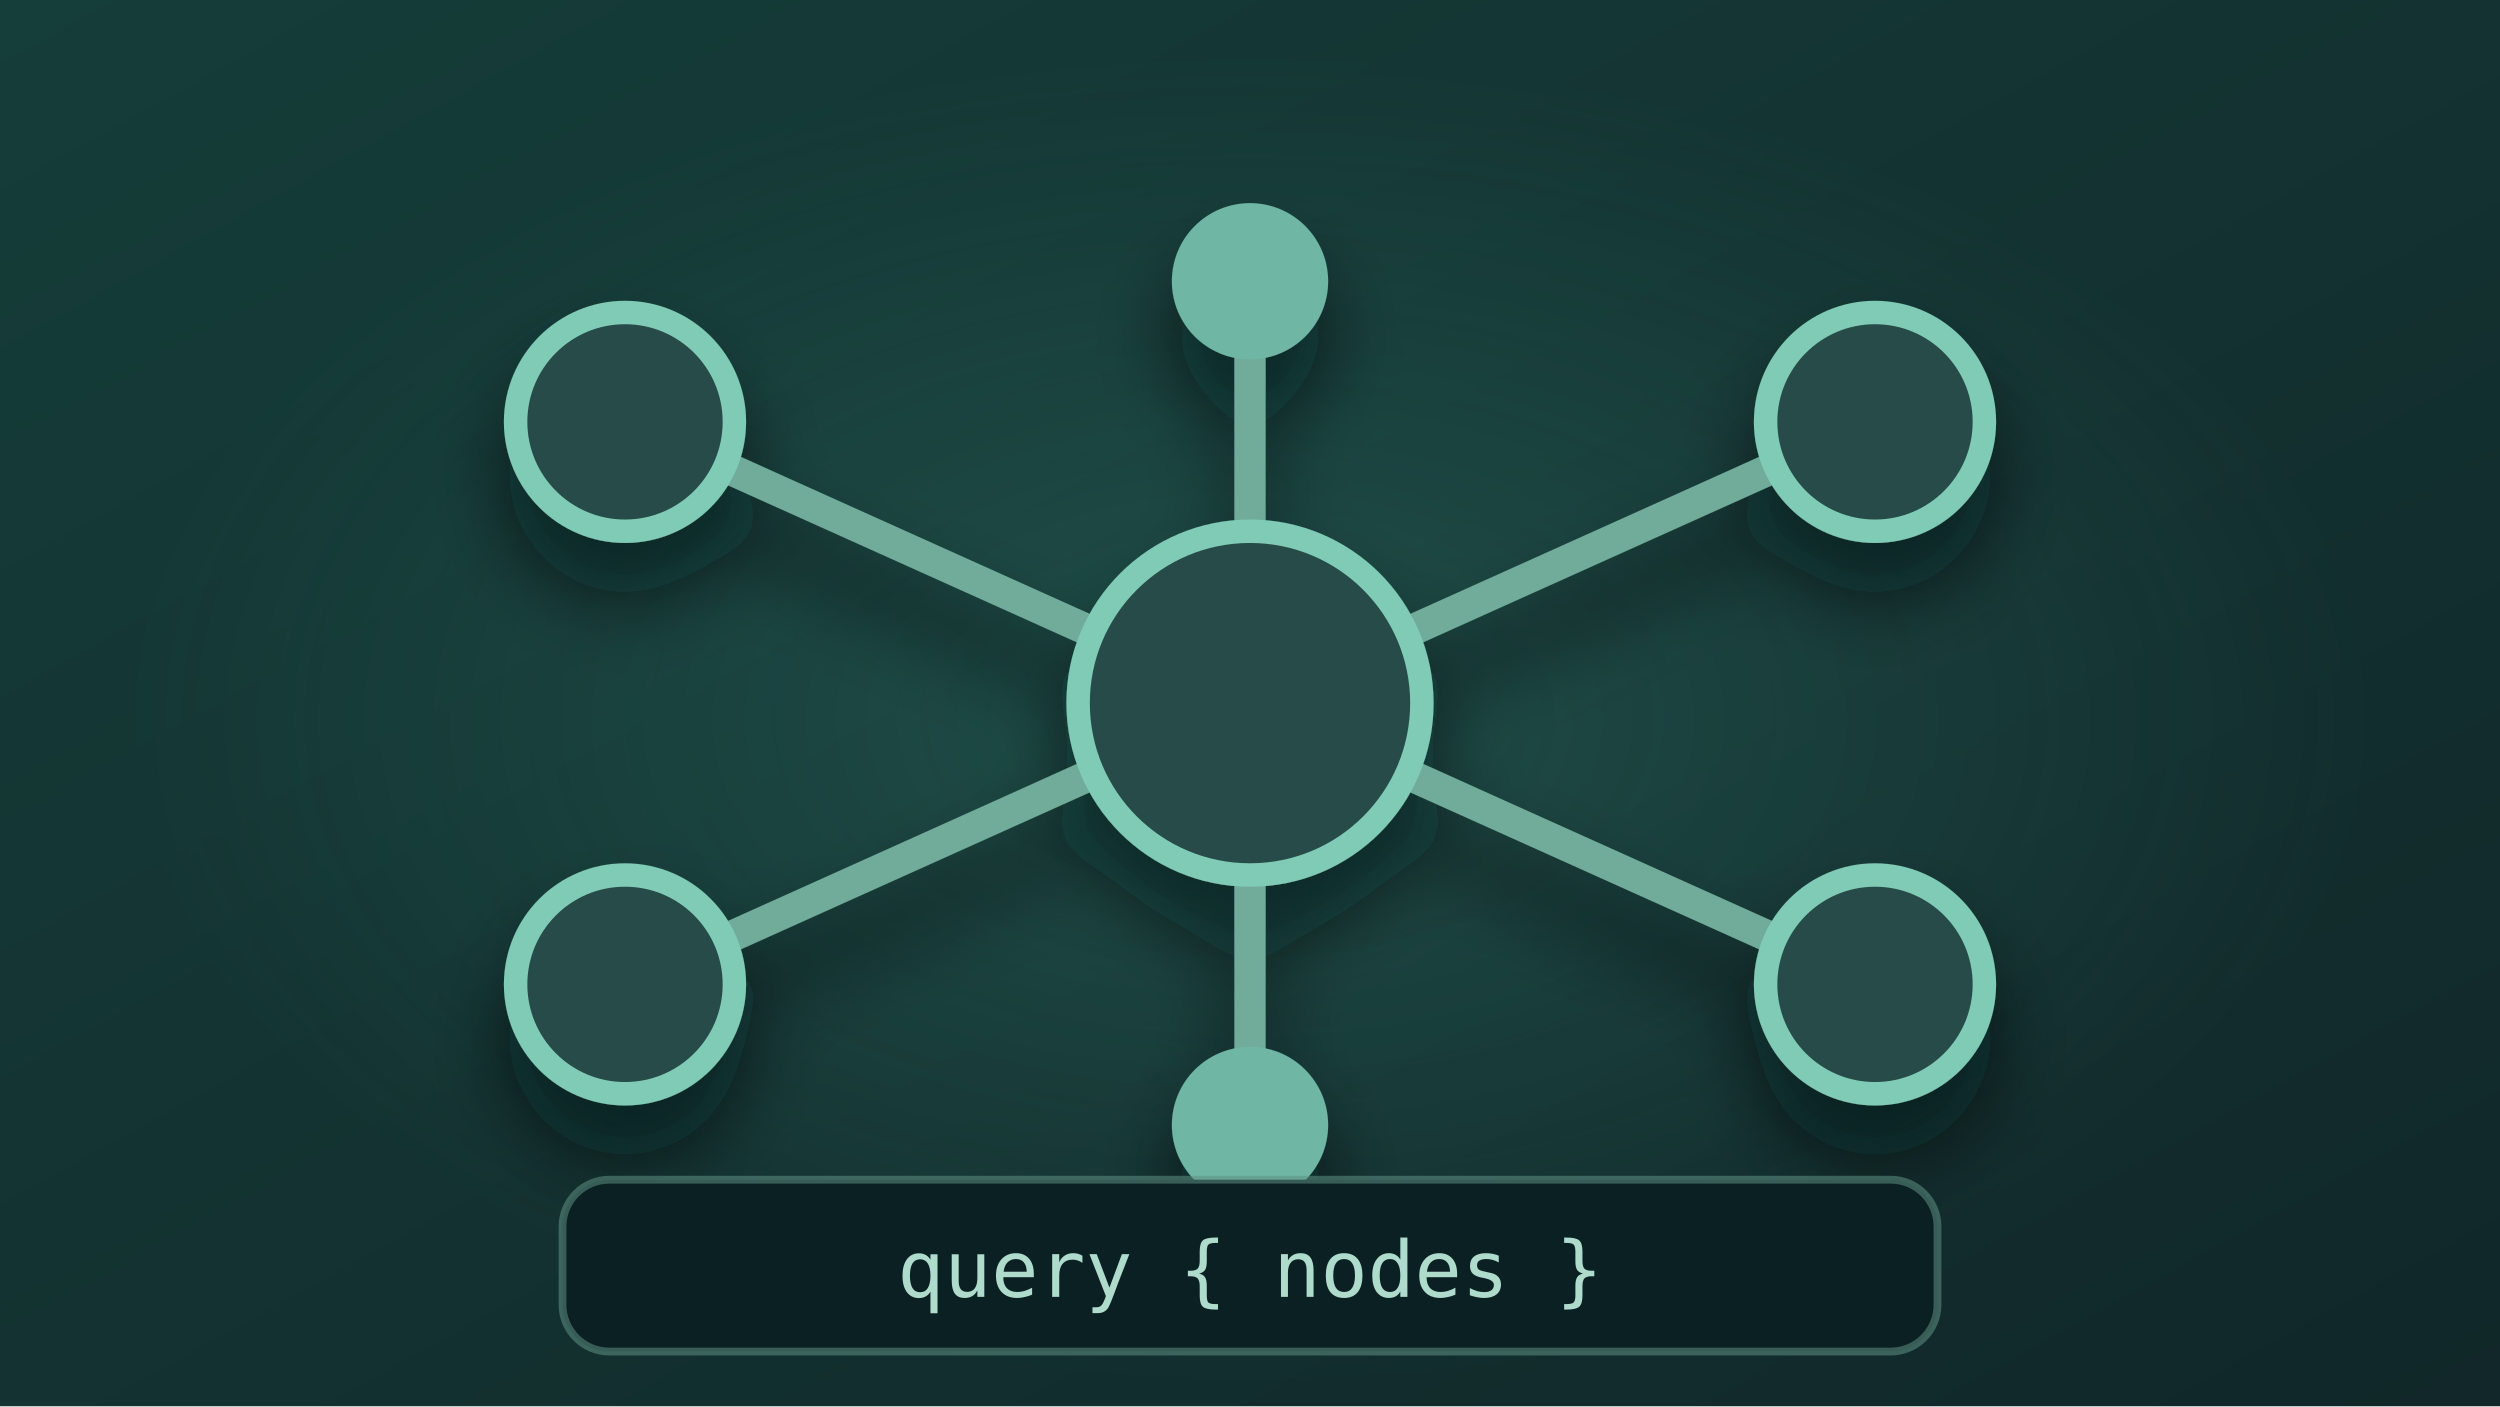
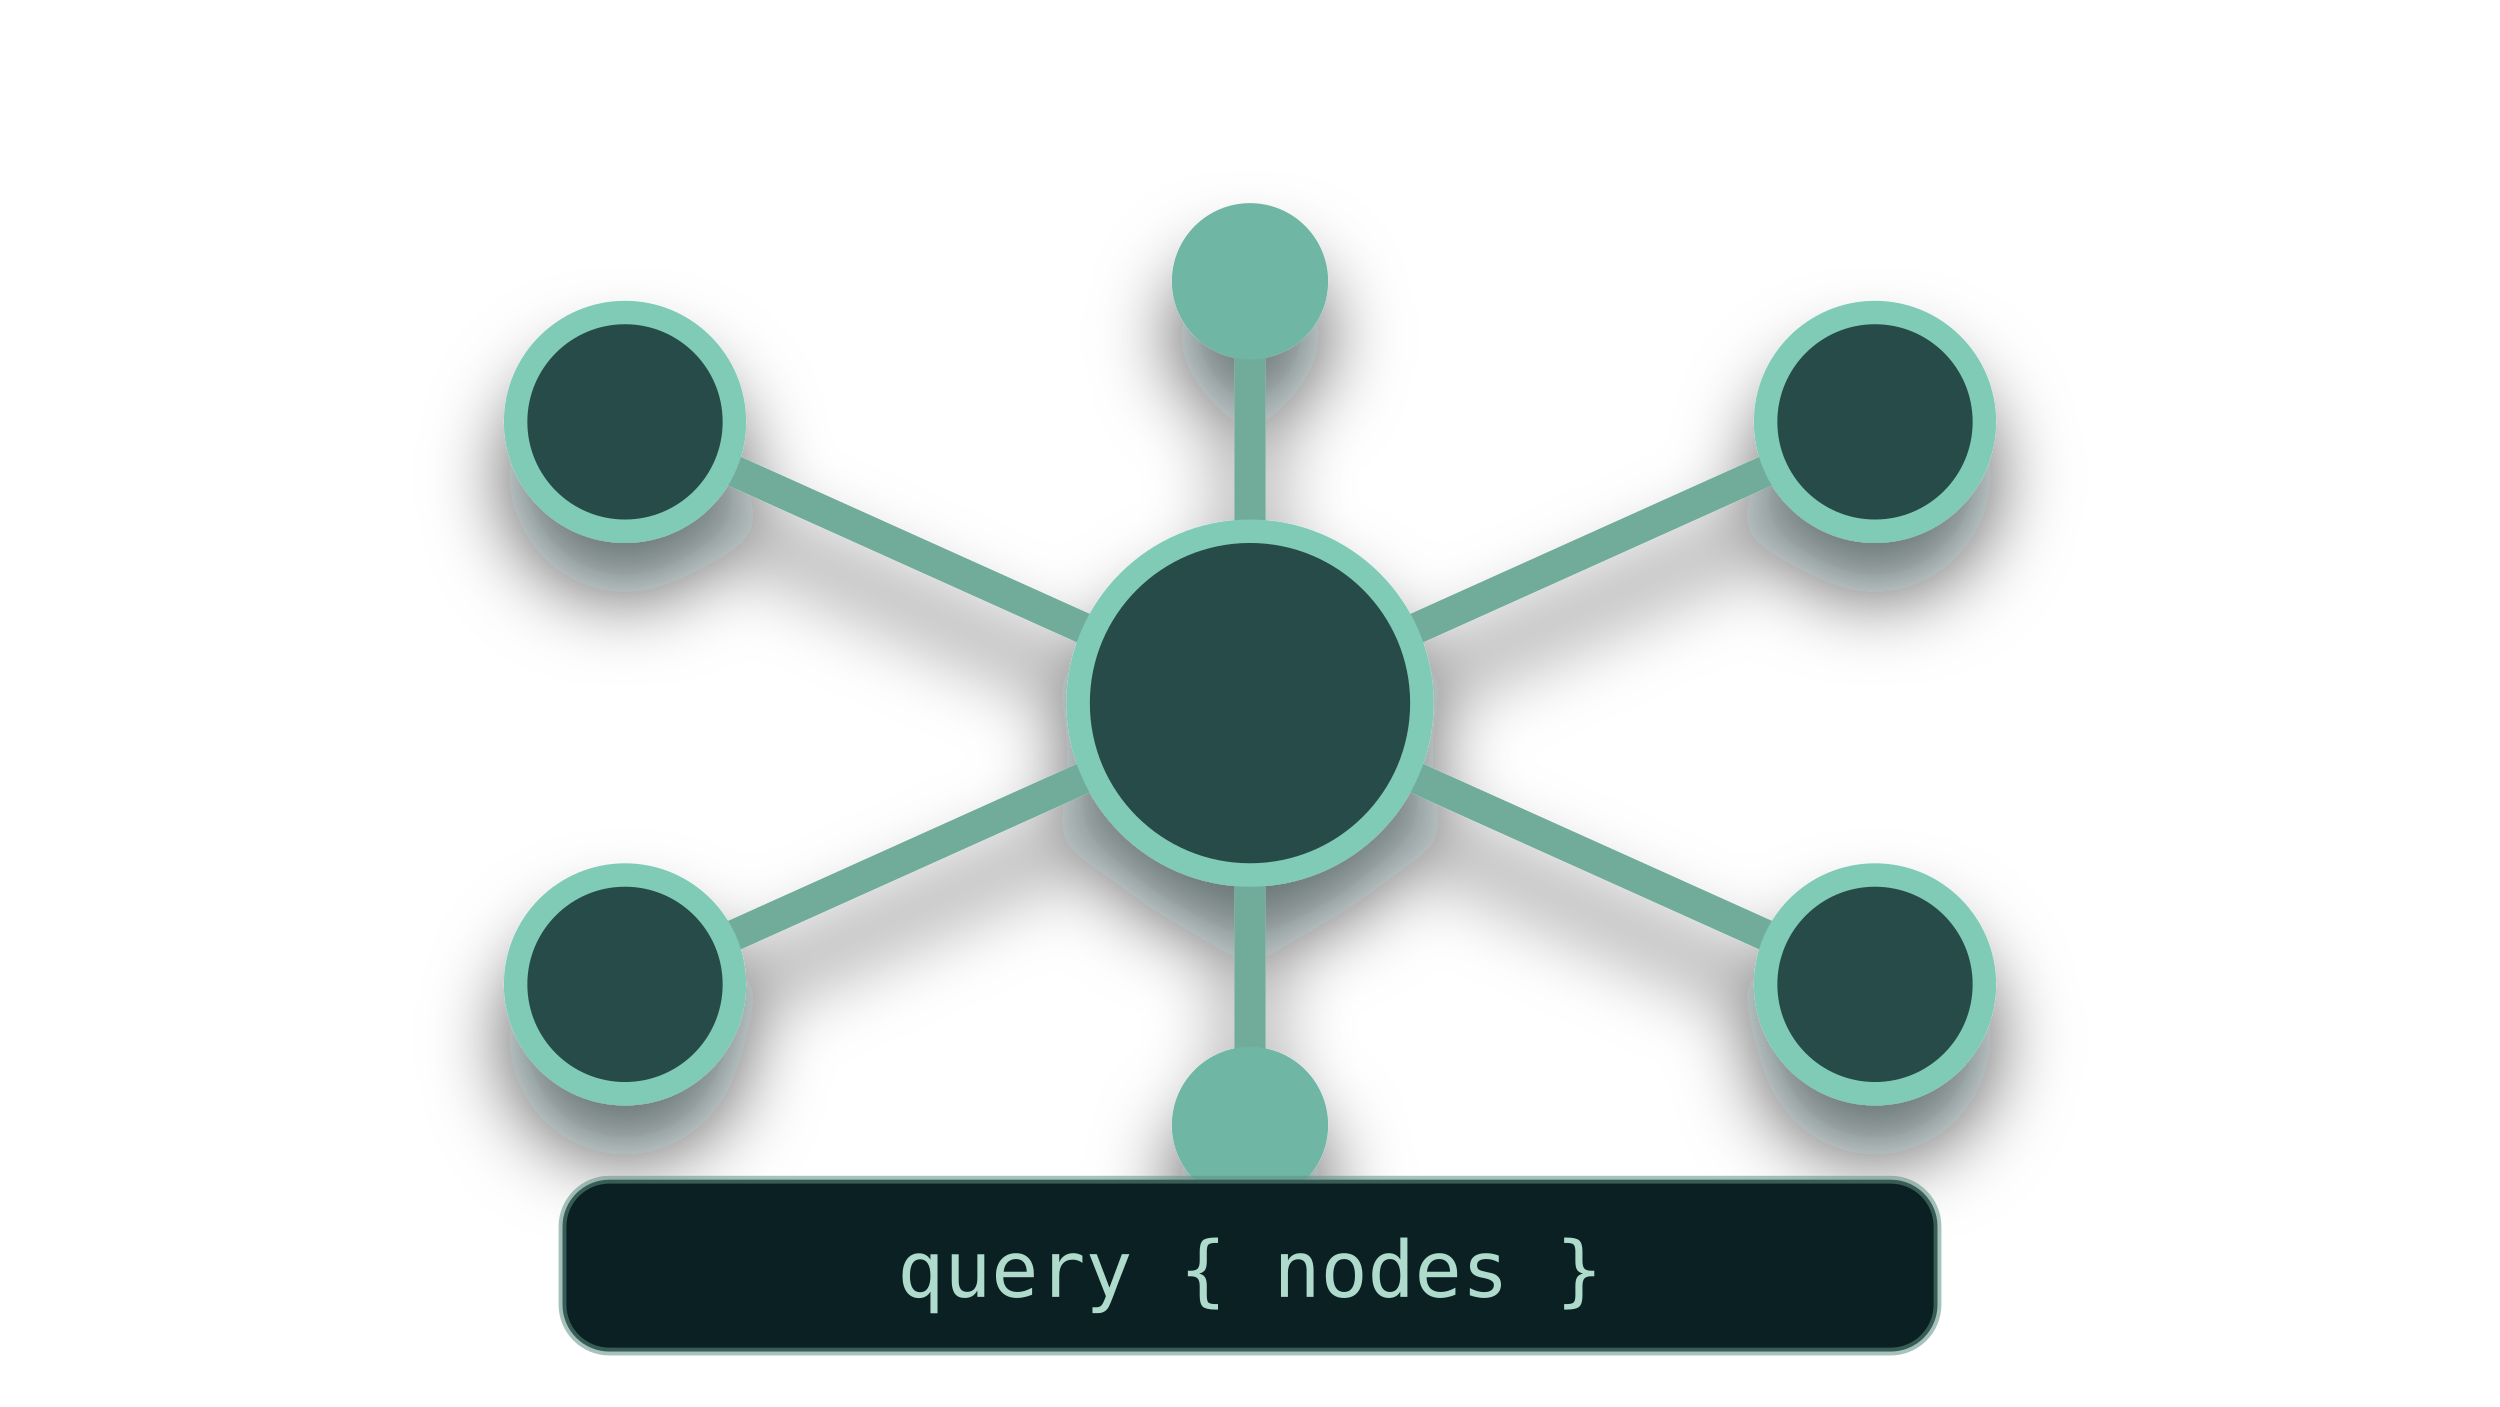
<svg xmlns="http://www.w3.org/2000/svg" viewBox="0 0 320 180" width="320" height="180">
  <defs>
    <linearGradient id="bg" x2="1" y2="1">
      <stop stop-color="#153d39" />
      <stop offset="1" stop-color="#112729" />
    </linearGradient>
    <filter id="depth" x="-35%" y="-35%" width="170%" height="180%">
      <feDropShadow dx="0" dy="7" stdDeviation="5" flood-color="#020b0d" flood-opacity=".6" />
    </filter>
    <radialGradient id="halo">
      <stop stop-color="#5aceb5" stop-opacity=".18" />
      <stop offset="1" stop-color="#5aceb5" stop-opacity="0" />
    </radialGradient>
  </defs>
-   <rect width="320" height="180" fill="url(#bg)" />
-   <ellipse cx="160" cy="92" rx="145" ry="85" fill="url(#halo)" />
  <g filter="url(#depth)">
    <g fill="none" stroke="#71ac9a" stroke-width="4">
      <path d="m80 54 80 36 80-36m-160 72 80-36 80 36m-80-90v108" />
    </g>
    <g fill="#264b48" stroke="#80cbb6" stroke-width="3">
      <circle cx="160" cy="90" r="22" />
      <circle cx="80" cy="54" r="14" />
      <circle cx="80" cy="126" r="14" />
      <circle cx="240" cy="54" r="14" />
      <circle cx="240" cy="126" r="14" />
    </g>
    <circle cx="160" cy="36" r="10" fill="#70b6a5" />
    <circle cx="160" cy="144" r="10" fill="#70b6a5" />
  </g>
  <rect x="72" y="151" width="176" height="22" rx="6" fill="#0b2022" stroke="#5e9083" stroke-opacity=".55" />
  <text x="160" y="166" text-anchor="middle" font-family="Consolas,monospace" font-size="10" fill="#aedbcb">query { nodes }</text>
</svg>
